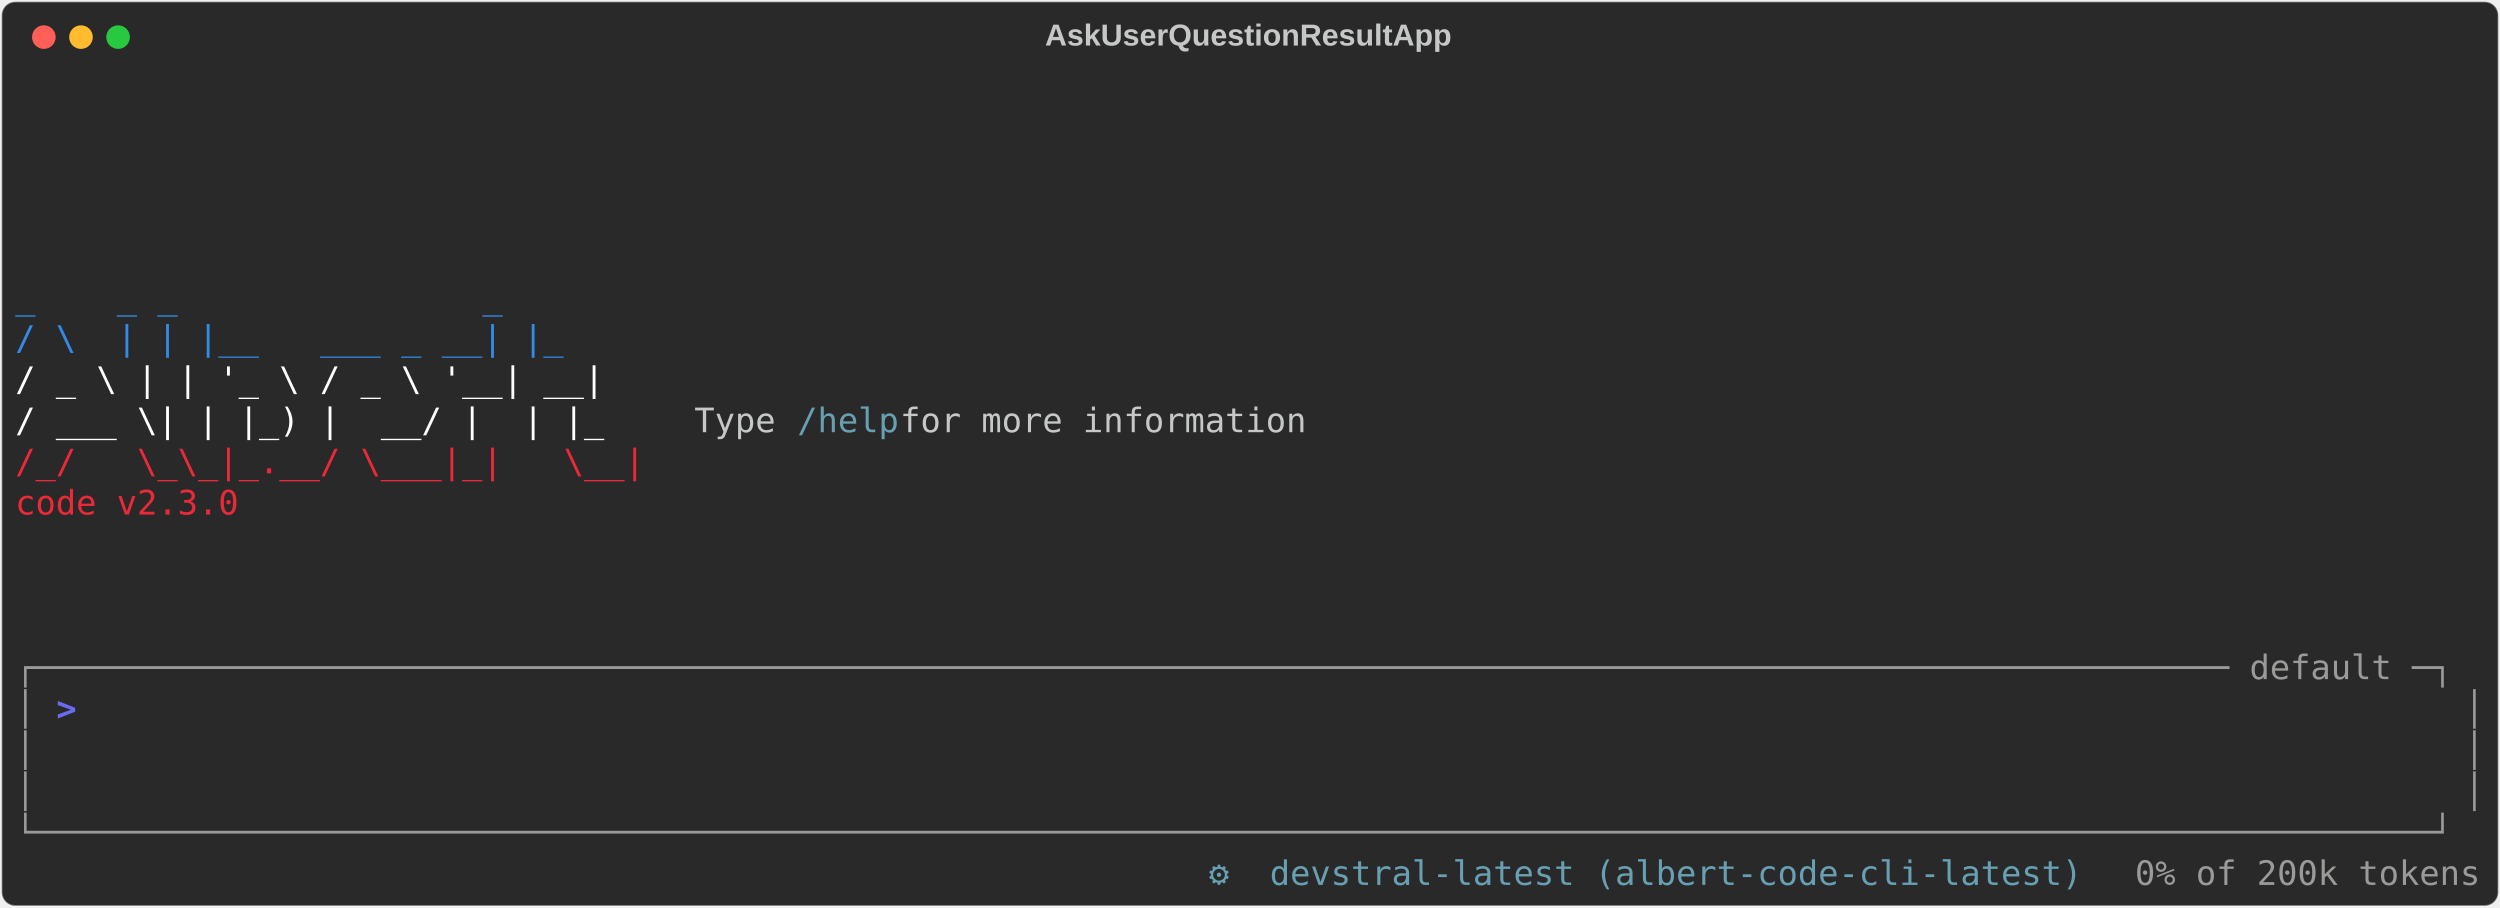
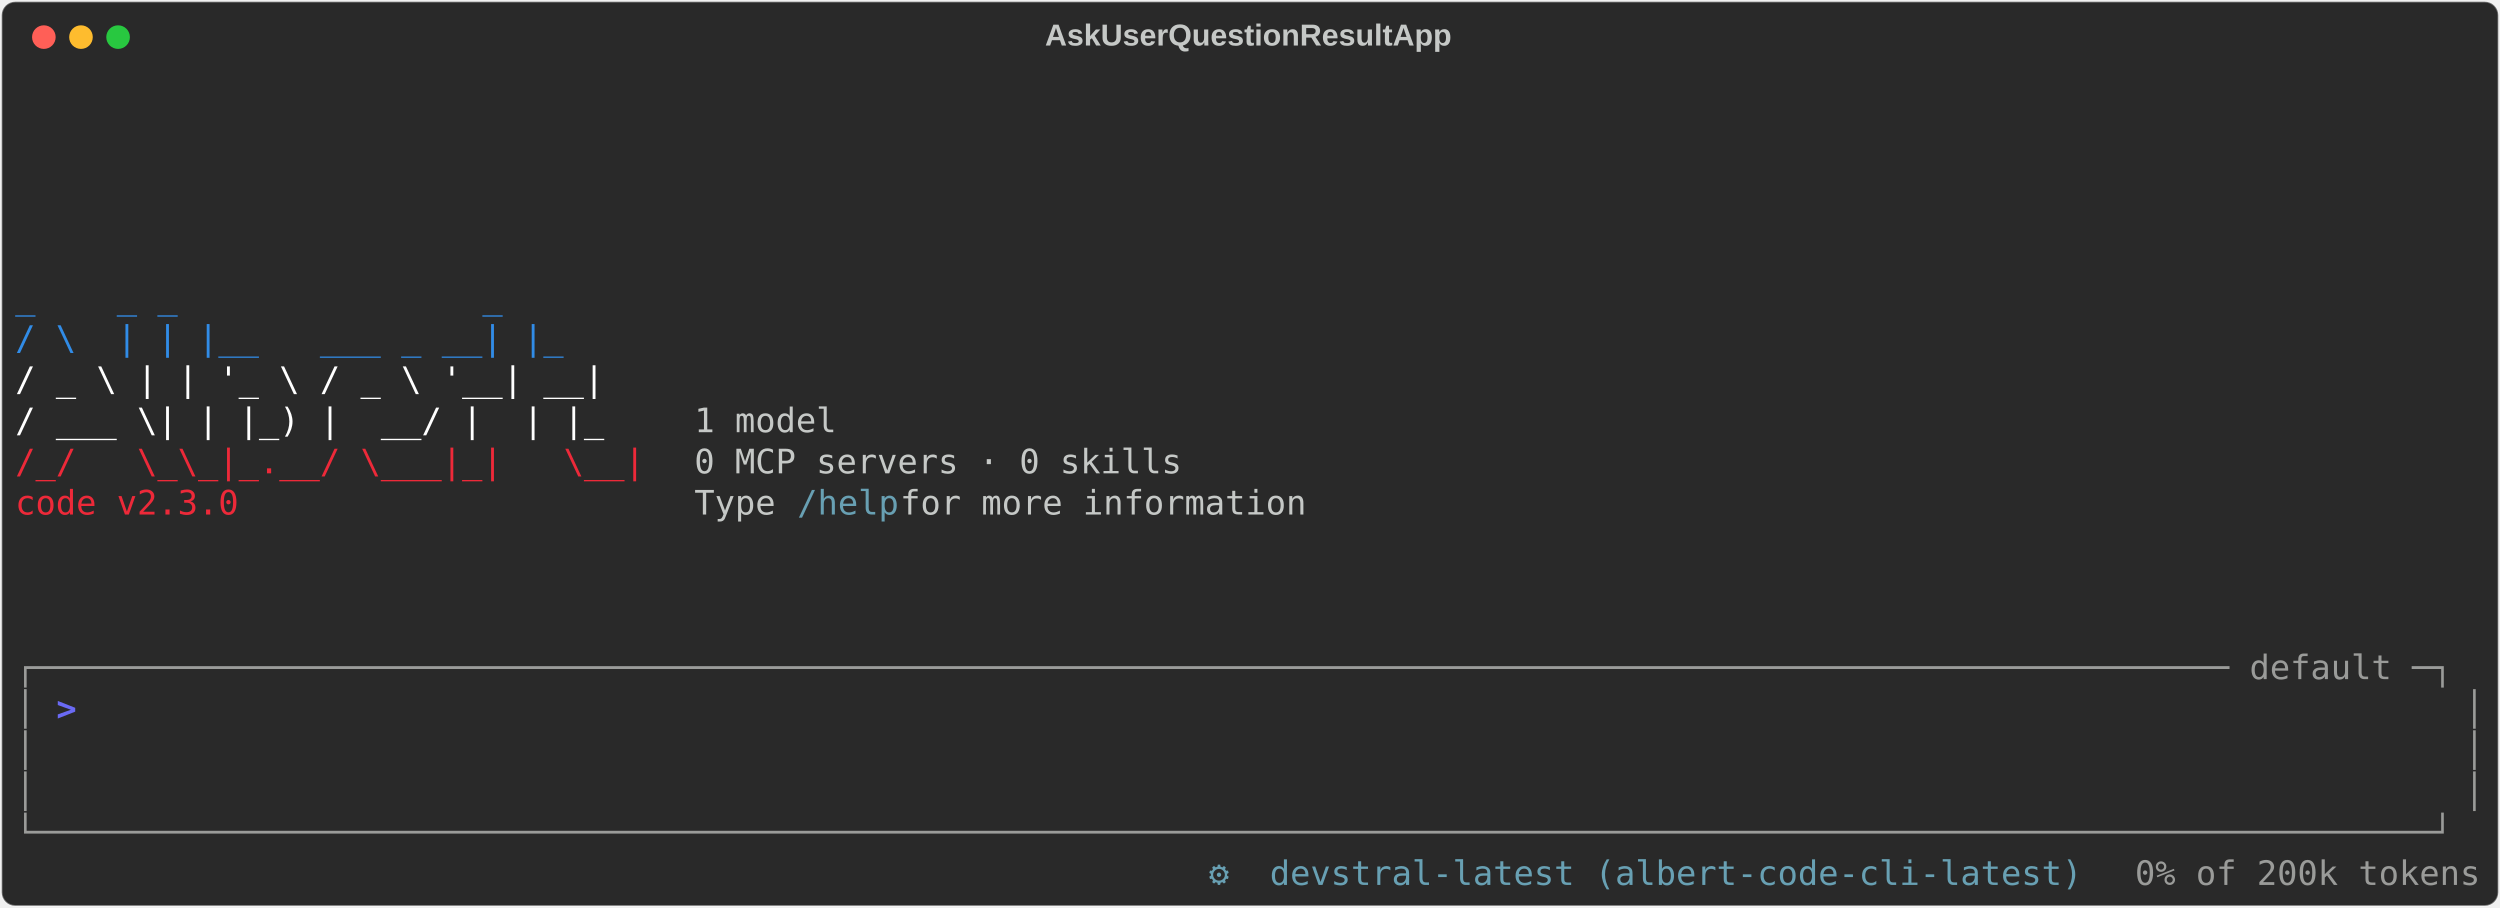
<svg xmlns="http://www.w3.org/2000/svg" class="rich-terminal" viewBox="0 0 1482 538.0">
  <style>

    @font-face {
        font-family: "Fira Code";
        src: local("FiraCode-Regular"),
                url("https://cdnjs.cloudflare.com/ajax/libs/firacode/6.2.0/woff2/FiraCode-Regular.woff2") format("woff2"),
                url("https://cdnjs.cloudflare.com/ajax/libs/firacode/6.2.0/woff/FiraCode-Regular.woff") format("woff");
        font-style: normal;
        font-weight: 400;
    }
    @font-face {
        font-family: "Fira Code";
        src: local("FiraCode-Bold"),
                url("https://cdnjs.cloudflare.com/ajax/libs/firacode/6.2.0/woff2/FiraCode-Bold.woff2") format("woff2"),
                url("https://cdnjs.cloudflare.com/ajax/libs/firacode/6.2.0/woff/FiraCode-Bold.woff") format("woff");
        font-style: bold;
        font-weight: 700;
    }

    .terminal-matrix {
        font-family: Fira Code, monospace;
        font-size: 20px;
        line-height: 24.4px;
        font-variant-east-asian: full-width;
    }

    .terminal-title {
        font-size: 18px;
        font-weight: bold;
        font-family: arial;
    }

    .terminal-r1 { fill: #c5c8c6 }
.terminal-r2 { fill: #318ce7 }
.terminal-r3 { fill: #ffffff }
- .terminal-r4 { fill: #68a0b3 }
- .terminal-r5 { fill: #ed2939 }
+ .terminal-r4 { fill: #ed2939 }
+ .terminal-r5 { fill: #68a0b3 }
.terminal-r6 { fill: #9a9b99 }
.terminal-r7 { fill: #6a6af4;font-weight: bold }
    </style>
  <defs>
    <clipPath id="terminal-clip-terminal">
      <rect x="0" y="0" width="1463.0" height="487.0" />
    </clipPath>
    <clipPath id="terminal-line-0">
      <rect x="0" y="1.5" width="1464" height="24.65" />
    </clipPath>
    <clipPath id="terminal-line-1">
      <rect x="0" y="25.9" width="1464" height="24.65" />
    </clipPath>
    <clipPath id="terminal-line-2">
      <rect x="0" y="50.3" width="1464" height="24.65" />
    </clipPath>
    <clipPath id="terminal-line-3">
      <rect x="0" y="74.7" width="1464" height="24.65" />
    </clipPath>
    <clipPath id="terminal-line-4">
      <rect x="0" y="99.1" width="1464" height="24.65" />
    </clipPath>
    <clipPath id="terminal-line-5">
      <rect x="0" y="123.5" width="1464" height="24.65" />
    </clipPath>
    <clipPath id="terminal-line-6">
      <rect x="0" y="147.9" width="1464" height="24.65" />
    </clipPath>
    <clipPath id="terminal-line-7">
      <rect x="0" y="172.3" width="1464" height="24.65" />
    </clipPath>
    <clipPath id="terminal-line-8">
      <rect x="0" y="196.7" width="1464" height="24.65" />
    </clipPath>
    <clipPath id="terminal-line-9">
      <rect x="0" y="221.1" width="1464" height="24.65" />
    </clipPath>
    <clipPath id="terminal-line-10">
      <rect x="0" y="245.5" width="1464" height="24.65" />
    </clipPath>
    <clipPath id="terminal-line-11">
      <rect x="0" y="269.9" width="1464" height="24.65" />
    </clipPath>
    <clipPath id="terminal-line-12">
      <rect x="0" y="294.3" width="1464" height="24.65" />
    </clipPath>
    <clipPath id="terminal-line-13">
      <rect x="0" y="318.7" width="1464" height="24.65" />
    </clipPath>
    <clipPath id="terminal-line-14">
      <rect x="0" y="343.1" width="1464" height="24.65" />
    </clipPath>
    <clipPath id="terminal-line-15">
      <rect x="0" y="367.5" width="1464" height="24.65" />
    </clipPath>
    <clipPath id="terminal-line-16">
      <rect x="0" y="391.9" width="1464" height="24.65" />
    </clipPath>
    <clipPath id="terminal-line-17">
      <rect x="0" y="416.3" width="1464" height="24.65" />
    </clipPath>
    <clipPath id="terminal-line-18">
      <rect x="0" y="440.7" width="1464" height="24.65" />
    </clipPath>
  </defs>
  <rect fill="#292929" stroke="rgba(255,255,255,0.35)" stroke-width="1" x="1" y="1" width="1480" height="536" rx="8" />
  <text class="terminal-title" fill="#c5c8c6" text-anchor="middle" x="740" y="27">AskUserQuestionResultApp</text>
  <g transform="translate(26,22)">
    <circle cx="0" cy="0" r="7" fill="#ff5f57" />
    <circle cx="22" cy="0" r="7" fill="#febc2e" />
    <circle cx="44" cy="0" r="7" fill="#28c840" />
  </g>
  <g transform="translate(9, 41)" clip-path="url(#terminal-clip-terminal)">
    <g class="terminal-matrix">
      <text class="terminal-r1" x="1464" y="20" textLength="12.2" clip-path="url(#terminal-line-0)">
</text>
      <text class="terminal-r1" x="1464" y="44.4" textLength="12.2" clip-path="url(#terminal-line-1)">
</text>
      <text class="terminal-r1" x="1464" y="68.8" textLength="12.2" clip-path="url(#terminal-line-2)">
</text>
      <text class="terminal-r1" x="1464" y="93.2" textLength="12.2" clip-path="url(#terminal-line-3)">
</text>
      <text class="terminal-r1" x="1464" y="117.6" textLength="12.2" clip-path="url(#terminal-line-4)">
</text>
      <text class="terminal-r2" x="0" y="142" textLength="378.2" clip-path="url(#terminal-line-5)">    _    _ _               _   </text>
      <text class="terminal-r1" x="1464" y="142" textLength="12.2" clip-path="url(#terminal-line-5)">
</text>
      <text class="terminal-r2" x="0" y="166.4" textLength="378.2" clip-path="url(#terminal-line-6)">   / \  | | |__   ___ _ __| |_ </text>
      <text class="terminal-r1" x="1464" y="166.4" textLength="12.2" clip-path="url(#terminal-line-6)">
</text>
      <text class="terminal-r3" x="0" y="190.8" textLength="378.2" clip-path="url(#terminal-line-7)">  / _ \ | | '_ \ / _ \ '__| __|</text>
      <text class="terminal-r1" x="1464" y="190.8" textLength="12.2" clip-path="url(#terminal-line-7)">
</text>
      <text class="terminal-r3" x="0" y="215.2" textLength="378.2" clip-path="url(#terminal-line-8)"> / ___ \| | |_) |  __/ |  | |_ </text>
-       <text class="terminal-r1" x="402.6" y="215.2" textLength="61" clip-path="url(#terminal-line-8)">Type </text>
-       <text class="terminal-r4" x="463.6" y="215.2" textLength="61" clip-path="url(#terminal-line-8)">/help</text>
-       <text class="terminal-r1" x="524.6" y="215.2" textLength="256.2" clip-path="url(#terminal-line-8)"> for more information</text>
+       <text class="terminal-r1" x="402.6" y="215.2" textLength="85.4" clip-path="url(#terminal-line-8)">1 model</text>
      <text class="terminal-r1" x="1464" y="215.2" textLength="12.2" clip-path="url(#terminal-line-8)">
</text>
-       <text class="terminal-r5" x="0" y="239.6" textLength="378.2" clip-path="url(#terminal-line-9)">/_/   \_\_|_.__/ \___|_|   \__|</text>
+       <text class="terminal-r4" x="0" y="239.6" textLength="378.2" clip-path="url(#terminal-line-9)">/_/   \_\_|_.__/ \___|_|   \__|</text>
+       <text class="terminal-r1" x="402.6" y="239.6" textLength="292.8" clip-path="url(#terminal-line-9)">0 MCP servers · 0 skills</text>
      <text class="terminal-r1" x="1464" y="239.6" textLength="12.2" clip-path="url(#terminal-line-9)">
</text>
-       <text class="terminal-r5" x="0" y="264" textLength="353.8" clip-path="url(#terminal-line-10)">                  code v2.3.0</text>
+       <text class="terminal-r4" x="0" y="264" textLength="353.8" clip-path="url(#terminal-line-10)">                  code v2.3.0</text>
+       <text class="terminal-r1" x="402.6" y="264" textLength="61" clip-path="url(#terminal-line-10)">Type </text>
+       <text class="terminal-r5" x="463.6" y="264" textLength="61" clip-path="url(#terminal-line-10)">/help</text>
+       <text class="terminal-r1" x="524.6" y="264" textLength="256.2" clip-path="url(#terminal-line-10)"> for more information</text>
      <text class="terminal-r1" x="1464" y="264" textLength="12.2" clip-path="url(#terminal-line-10)">
</text>
      <text class="terminal-r1" x="1464" y="288.4" textLength="12.2" clip-path="url(#terminal-line-11)">
</text>
      <text class="terminal-r1" x="1464" y="312.8" textLength="12.2" clip-path="url(#terminal-line-12)">
</text>
      <text class="terminal-r1" x="1464" y="337.2" textLength="12.2" clip-path="url(#terminal-line-13)">
</text>
      <text class="terminal-r6" x="0" y="361.6" textLength="1464" clip-path="url(#terminal-line-14)">┌──────────────────────────────────────────────────────────────────────────────────────────────────────────── default ─┐</text>
      <text class="terminal-r1" x="1464" y="361.6" textLength="12.2" clip-path="url(#terminal-line-14)">
</text>
      <text class="terminal-r6" x="0" y="386" textLength="12.2" clip-path="url(#terminal-line-15)">│</text>
      <text class="terminal-r7" x="24.4" y="386" textLength="12.2" clip-path="url(#terminal-line-15)">&gt;</text>
      <text class="terminal-r6" x="1451.8" y="386" textLength="12.2" clip-path="url(#terminal-line-15)">│</text>
      <text class="terminal-r1" x="1464" y="386" textLength="12.2" clip-path="url(#terminal-line-15)">
</text>
      <text class="terminal-r6" x="0" y="410.4" textLength="12.2" clip-path="url(#terminal-line-16)">│</text>
      <text class="terminal-r6" x="1451.8" y="410.4" textLength="12.2" clip-path="url(#terminal-line-16)">│</text>
      <text class="terminal-r1" x="1464" y="410.4" textLength="12.2" clip-path="url(#terminal-line-16)">
</text>
      <text class="terminal-r6" x="0" y="434.8" textLength="12.2" clip-path="url(#terminal-line-17)">│</text>
      <text class="terminal-r6" x="1451.8" y="434.8" textLength="12.2" clip-path="url(#terminal-line-17)">│</text>
      <text class="terminal-r1" x="1464" y="434.8" textLength="12.2" clip-path="url(#terminal-line-17)">
</text>
      <text class="terminal-r6" x="0" y="459.2" textLength="1464" clip-path="url(#terminal-line-18)">└──────────────────────────────────────────────────────────────────────────────────────────────────────────────────────┘</text>
      <text class="terminal-r1" x="1464" y="459.2" textLength="12.2" clip-path="url(#terminal-line-18)">
</text>
-       <text class="terminal-r4" x="707.6" y="483.6" textLength="524.6" clip-path="url(#terminal-line-19)">⚙  devstral-latest (albert-code-cli-latest)</text>
+       <text class="terminal-r5" x="707.6" y="483.6" textLength="524.6" clip-path="url(#terminal-line-19)">⚙  devstral-latest (albert-code-cli-latest)</text>
      <text class="terminal-r6" x="1256.6" y="483.6" textLength="207.4" clip-path="url(#terminal-line-19)">0% of 200k tokens</text>
    </g>
  </g>
</svg>
